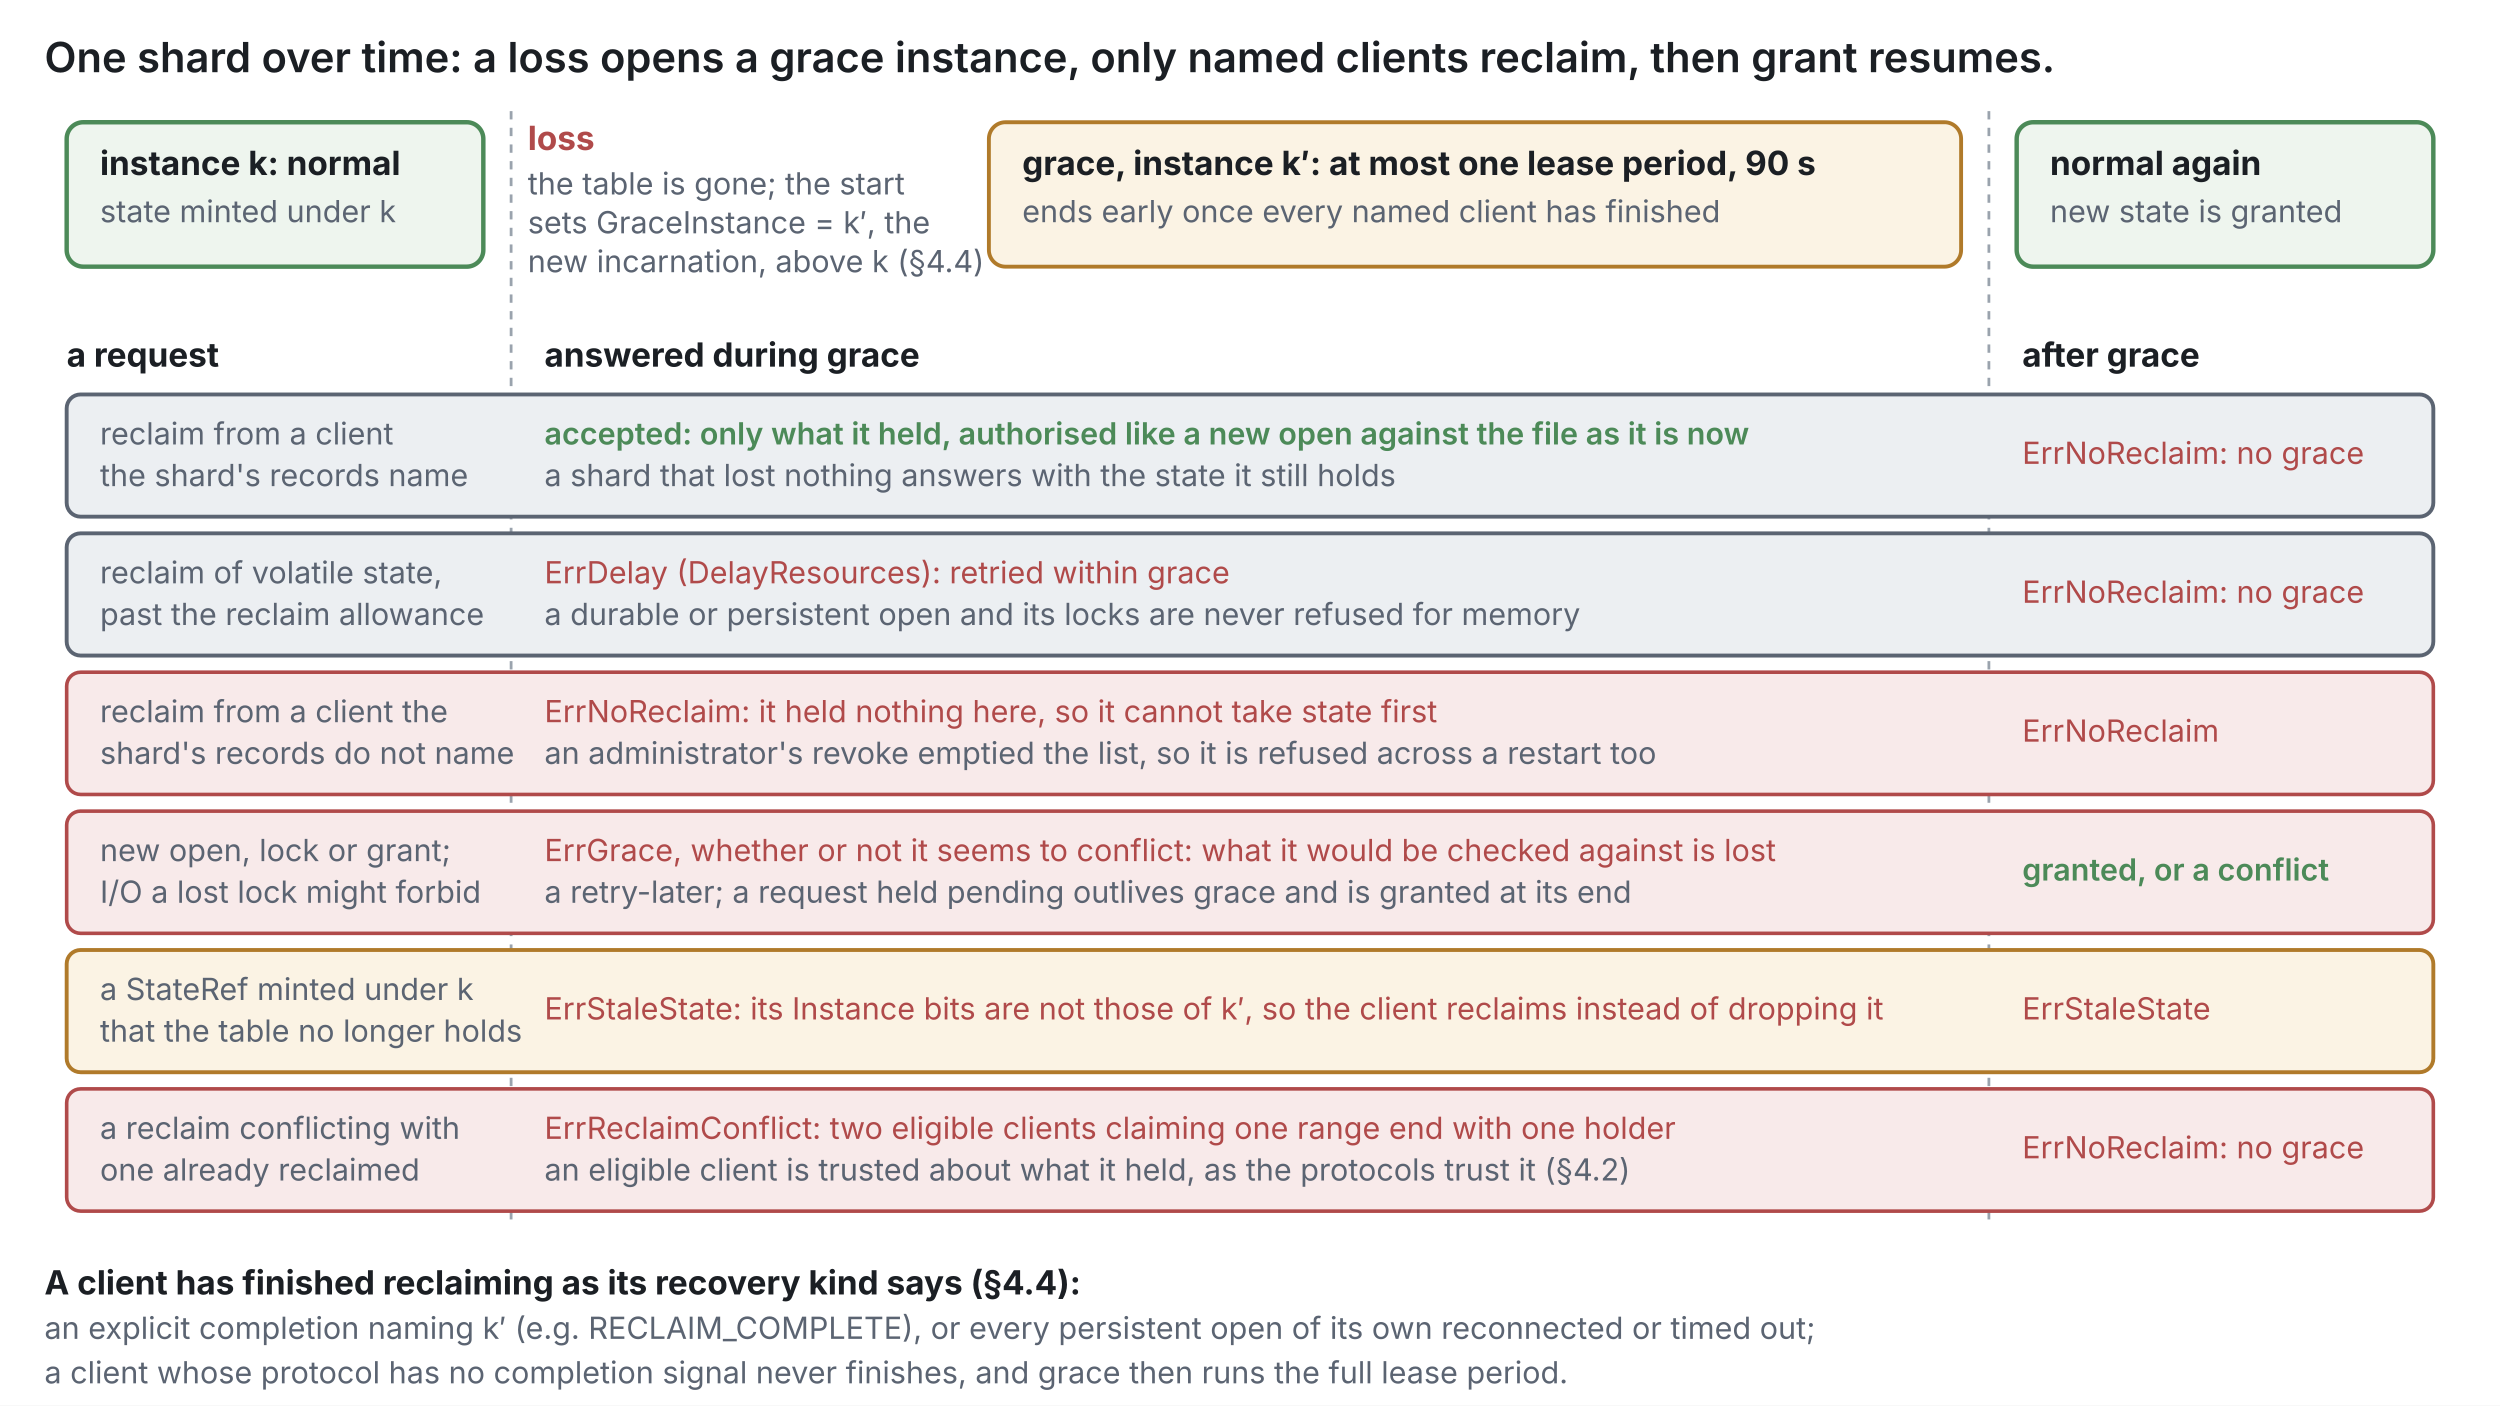
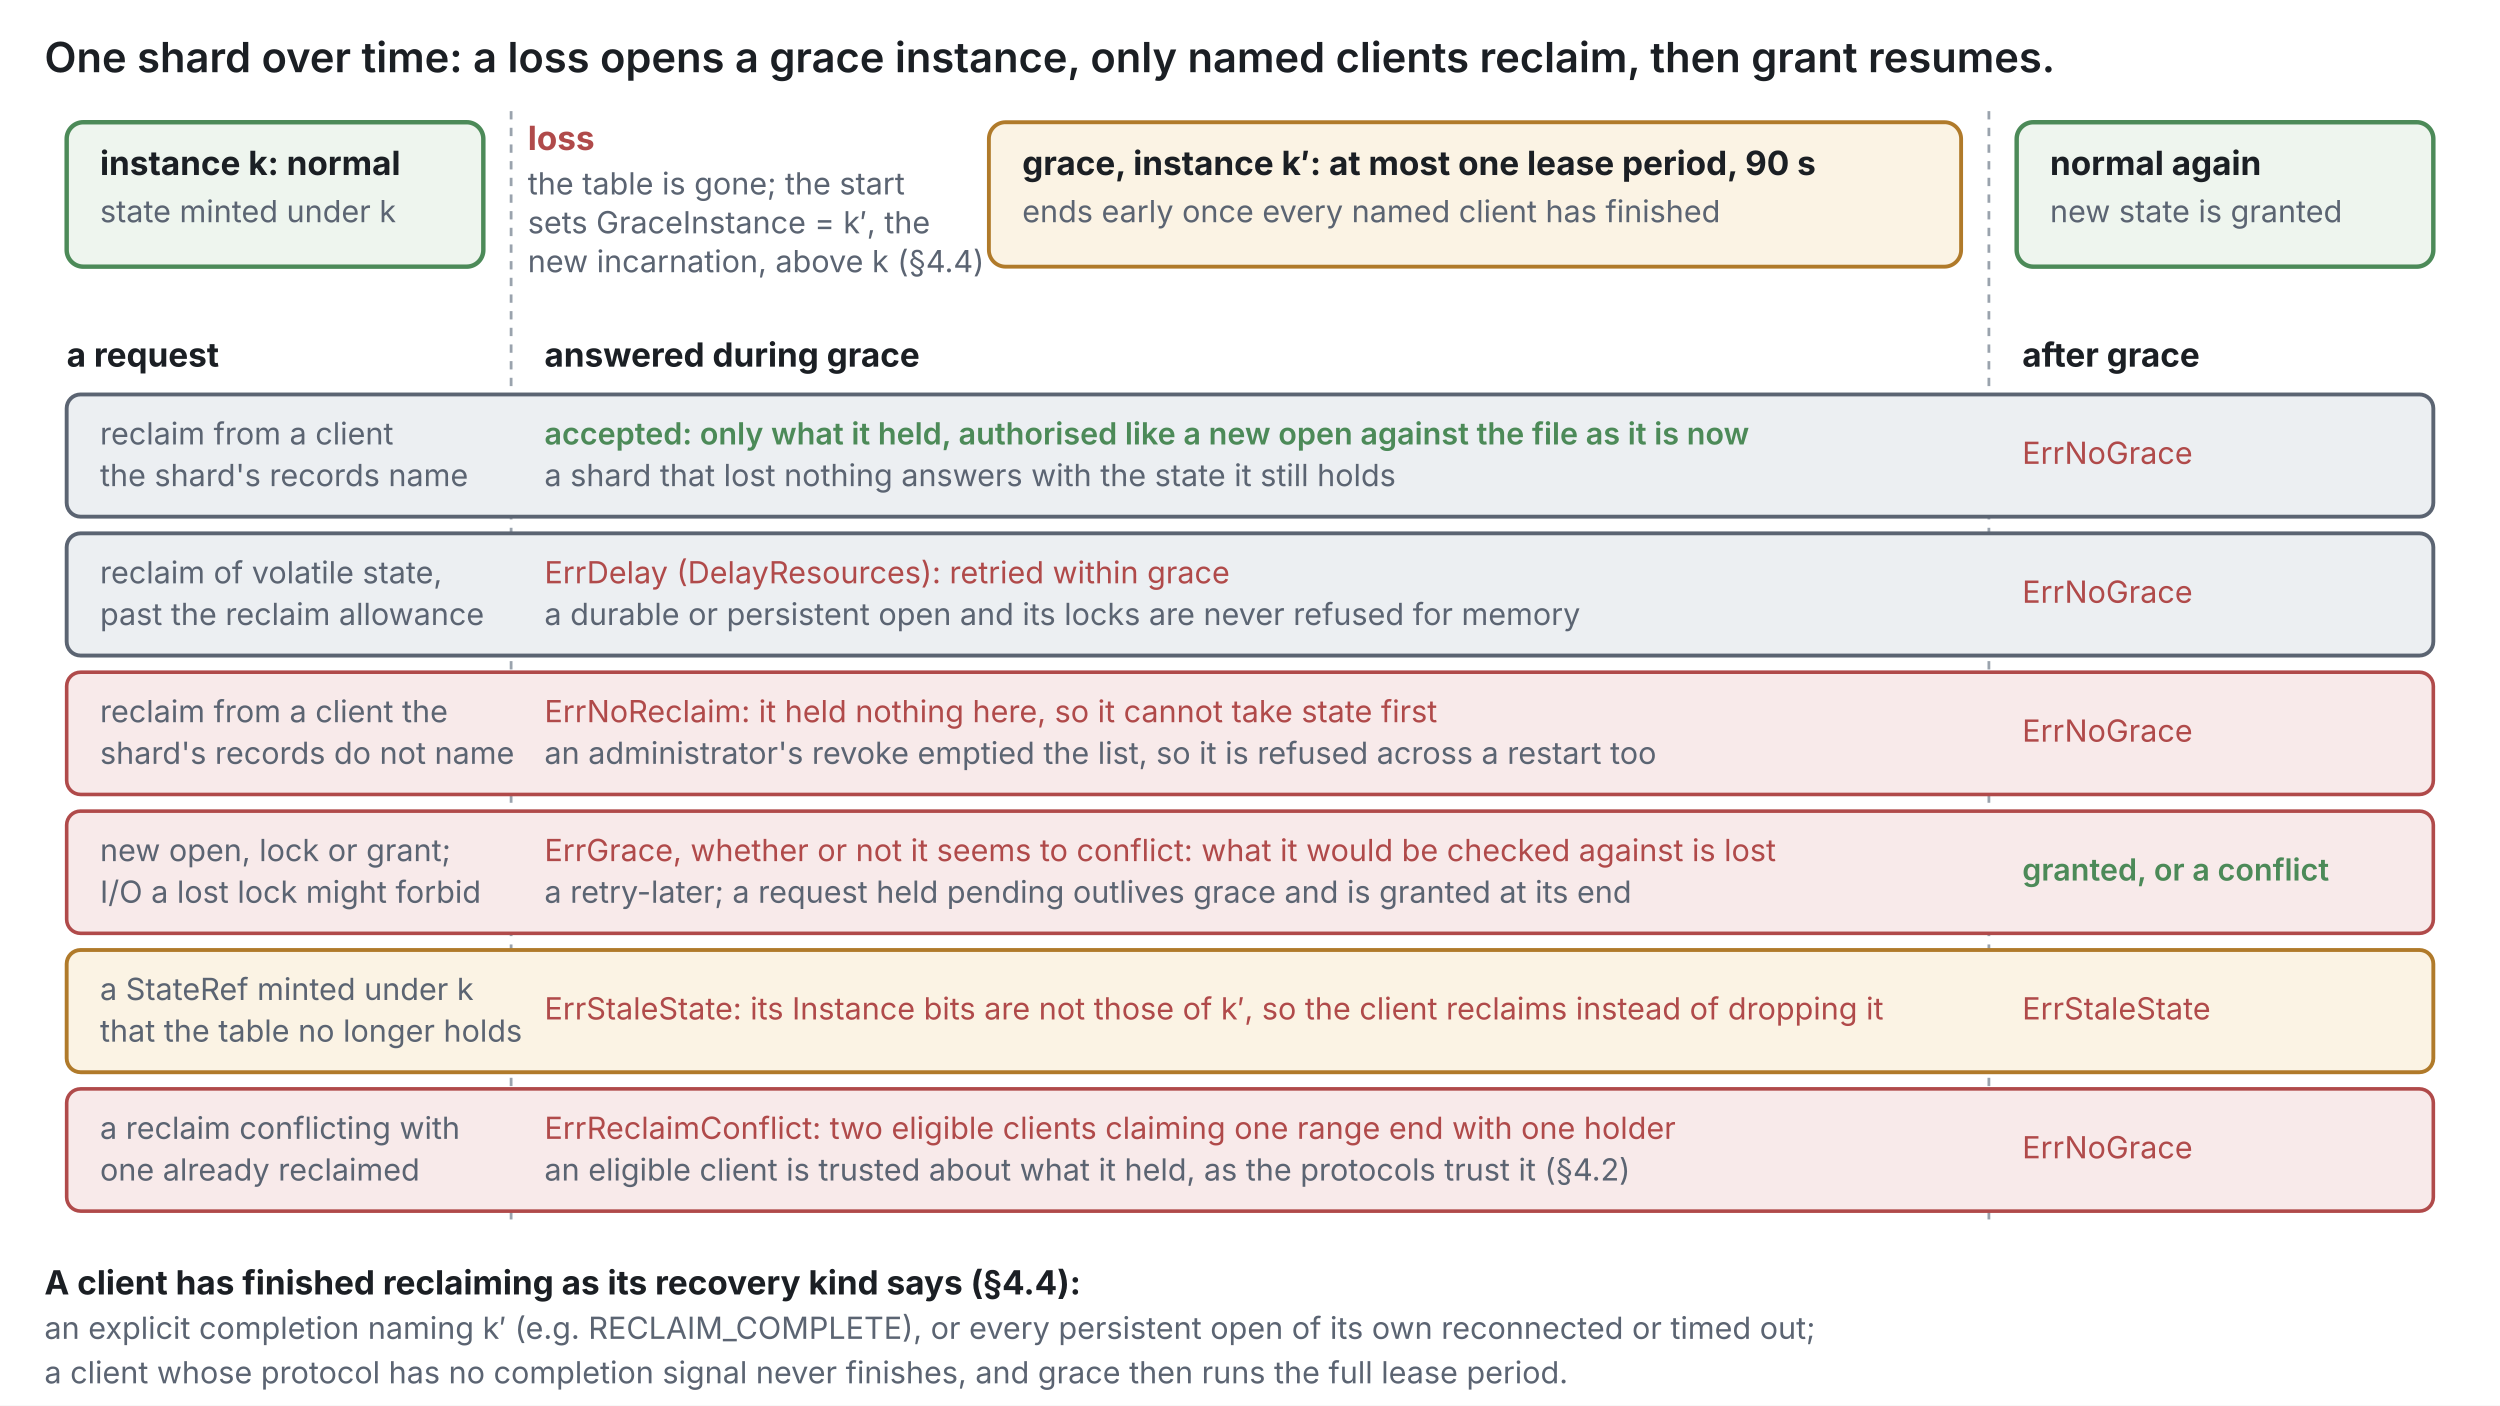
<svg xmlns="http://www.w3.org/2000/svg" viewBox="0 0 900 506" width="900" height="506" font-family="system-ui,-apple-system,Segoe UI,sans-serif">
  <defs>
    <marker id="a" viewBox="0 0 10 10" refX="9" refY="5" markerWidth="6" markerHeight="6" orient="auto-start-reverse">
      <path d="M0,0 L10,5 L0,10 z" fill="#3d444d" />
    </marker>
    <marker id="r" viewBox="0 0 10 10" refX="9" refY="5" markerWidth="6" markerHeight="6" orient="auto-start-reverse">
      <path d="M0,0 L10,5 L0,10 z" fill="#b04a4a" />
    </marker>
    <marker id="g" viewBox="0 0 10 10" refX="9" refY="5" markerWidth="6" markerHeight="6" orient="auto-start-reverse">
      <path d="M0,0 L10,5 L0,10 z" fill="#4c8a58" />
    </marker>
    <style>
      .t{font-size:15px;font-weight:600;fill:#1b1f24}.h{font-size:12px;font-weight:700;fill:#1b1f24}
      .s{font-size:11px;fill:#5b6472}.e{font-size:11px;fill:#b04a4a}.ok{font-size:11px;font-weight:600;fill:#4c8a58}
      .no{font-size:12px;font-weight:700;fill:#b04a4a}
      .m{font-family:ui-monospace,SFMono-Regular,Menlo,monospace;font-size:11px;font-weight:600;fill:#1b1f24}
      .pr{fill:#e8f0f8;stroke:#4a6f96;stroke-width:1.3}
      .sv{fill:#eef5ee;stroke:#4c8a58;stroke-width:1.6}
      .st{fill:#eceff2;stroke:#5b6472;stroke-width:1.4}
      .dr{fill:#fbf3e4;stroke:#b07a2a;stroke-width:1.4}
      .bad{fill:#f8eaea;stroke:#b04a4a;stroke-width:1.3}
      .ln{stroke:#3d444d;stroke-width:1.3;fill:none;marker-end:url(#a)}
      .gl{stroke:#4c8a58;stroke-width:1.8;fill:none;marker-end:url(#g)}
      .ex{stroke:#b04a4a;stroke-width:1.1;fill:none;marker-end:url(#r)}
      .cb{stroke:#3d444d;stroke-width:1.2;fill:none;stroke-dasharray:5 3;marker-end:url(#a)}
      .life{stroke:#9aa3ad;stroke-width:1;stroke-dasharray:3 3}
      .zone{fill:none;stroke:#9aa3ad;stroke-width:1;stroke-dasharray:4 3}
    </style>
  </defs>
  <rect width="900" height="506" fill="#ffffff" />
  <text x="16" y="26" class="t">One shard over time: a loss opens a grace instance, only named clients reclaim, then grant resumes.</text>
  <rect x="24" y="44" width="150" height="52" rx="6" class="sv" />
  <text x="36" y="63" class="h">instance k: normal</text>
  <text x="36" y="80" class="s">state minted under k</text>
  <path d="M184,40 L184,440" class="life" />
  <text x="190" y="54" class="no">loss</text>
  <text x="190" y="70" class="s">the table is gone; the start</text>
  <text x="190" y="84" class="s">sets GraceInstance = k′, the</text>
  <text x="190" y="98" class="s">new incarnation, above k (§4.4)</text>
  <rect x="356" y="44" width="350" height="52" rx="6" class="dr" />
  <text x="368" y="63" class="h">grace, instance k′: at most one lease period, 90 s</text>
  <text x="368" y="80" class="s">ends early once every named client has finished</text>
  <path d="M716,40 L716,440" class="life" />
  <rect x="726" y="44" width="150" height="52" rx="6" class="sv" />
  <text x="738" y="63" class="h">normal again</text>
  <text x="738" y="80" class="s">new state is granted</text>
  <text x="24" y="132" class="h">a request</text>
  <text x="196" y="132" class="h">answered during grace</text>
  <text x="728" y="132" class="h">after grace</text>
  <rect x="24" y="142" width="852" height="44" rx="5" class="st" />
  <text x="36" y="160" class="s">reclaim from a client</text>
  <text x="36" y="175" class="s">the shard's records name</text>
  <text x="196" y="160" class="ok">accepted: only what it held, authorised like a new open against the file as it is now</text>
  <text x="196" y="175" class="s">a shard that lost nothing answers with the state it still holds</text>
-   <text x="728" y="167" class="e">ErrNoReclaim: no grace</text>
+   <text x="728" y="167" class="e">ErrNoGrace</text>
  <rect x="24" y="192" width="852" height="44" rx="5" class="st" />
  <text x="36" y="210" class="s">reclaim of volatile state,</text>
  <text x="36" y="225" class="s">past the reclaim allowance</text>
  <text x="196" y="210" class="e">ErrDelay (DelayResources): retried within grace</text>
  <text x="196" y="225" class="s">a durable or persistent open and its locks are never refused for memory</text>
-   <text x="728" y="217" class="e">ErrNoReclaim: no grace</text>
+   <text x="728" y="217" class="e">ErrNoGrace</text>
  <rect x="24" y="242" width="852" height="44" rx="5" class="bad" />
  <text x="36" y="260" class="s">reclaim from a client the</text>
  <text x="36" y="275" class="s">shard's records do not name</text>
  <text x="196" y="260" class="e">ErrNoReclaim: it held nothing here, so it cannot take state first</text>
  <text x="196" y="275" class="s">an administrator's revoke emptied the list, so it is refused across a restart too</text>
-   <text x="728" y="267" class="e">ErrNoReclaim</text>
+   <text x="728" y="267" class="e">ErrNoGrace</text>
  <rect x="24" y="292" width="852" height="44" rx="5" class="bad" />
  <text x="36" y="310" class="s">new open, lock or grant;</text>
  <text x="36" y="325" class="s">I/O a lost lock might forbid</text>
  <text x="196" y="310" class="e">ErrGrace, whether or not it seems to conflict: what it would be checked against is lost</text>
  <text x="196" y="325" class="s">a retry-later; a request held pending outlives grace and is granted at its end</text>
  <text x="728" y="317" class="ok">granted, or a conflict</text>
  <rect x="24" y="342" width="852" height="44" rx="5" class="dr" />
  <text x="36" y="360" class="s">a StateRef minted under k</text>
  <text x="36" y="375" class="s">that the table no longer holds</text>
  <text x="196" y="367" class="e">ErrStaleState: its Instance bits are not those of k′, so the client reclaims instead of dropping it</text>
  <text x="728" y="367" class="e">ErrStaleState</text>
  <rect x="24" y="392" width="852" height="44" rx="5" class="bad" />
  <text x="36" y="410" class="s">a reclaim conflicting with</text>
  <text x="36" y="425" class="s">one already reclaimed</text>
  <text x="196" y="410" class="e">ErrReclaimConflict: two eligible clients claiming one range end with one holder</text>
  <text x="196" y="425" class="s">an eligible client is trusted about what it held, as the protocols trust it (§4.2)</text>
-   <text x="728" y="417" class="e">ErrNoReclaim: no grace</text>
+   <text x="728" y="417" class="e">ErrNoGrace</text>
  <text x="16" y="466" class="h">A client has finished reclaiming as its recovery kind says (§4.4):</text>
  <text x="16" y="482" class="s">an explicit completion naming k′ (e.g. RECLAIM_COMPLETE), or every persistent open of its own reconnected or timed out;</text>
  <text x="16" y="498" class="s">a client whose protocol has no completion signal never finishes, and grace then runs the full lease period.</text>
</svg>
